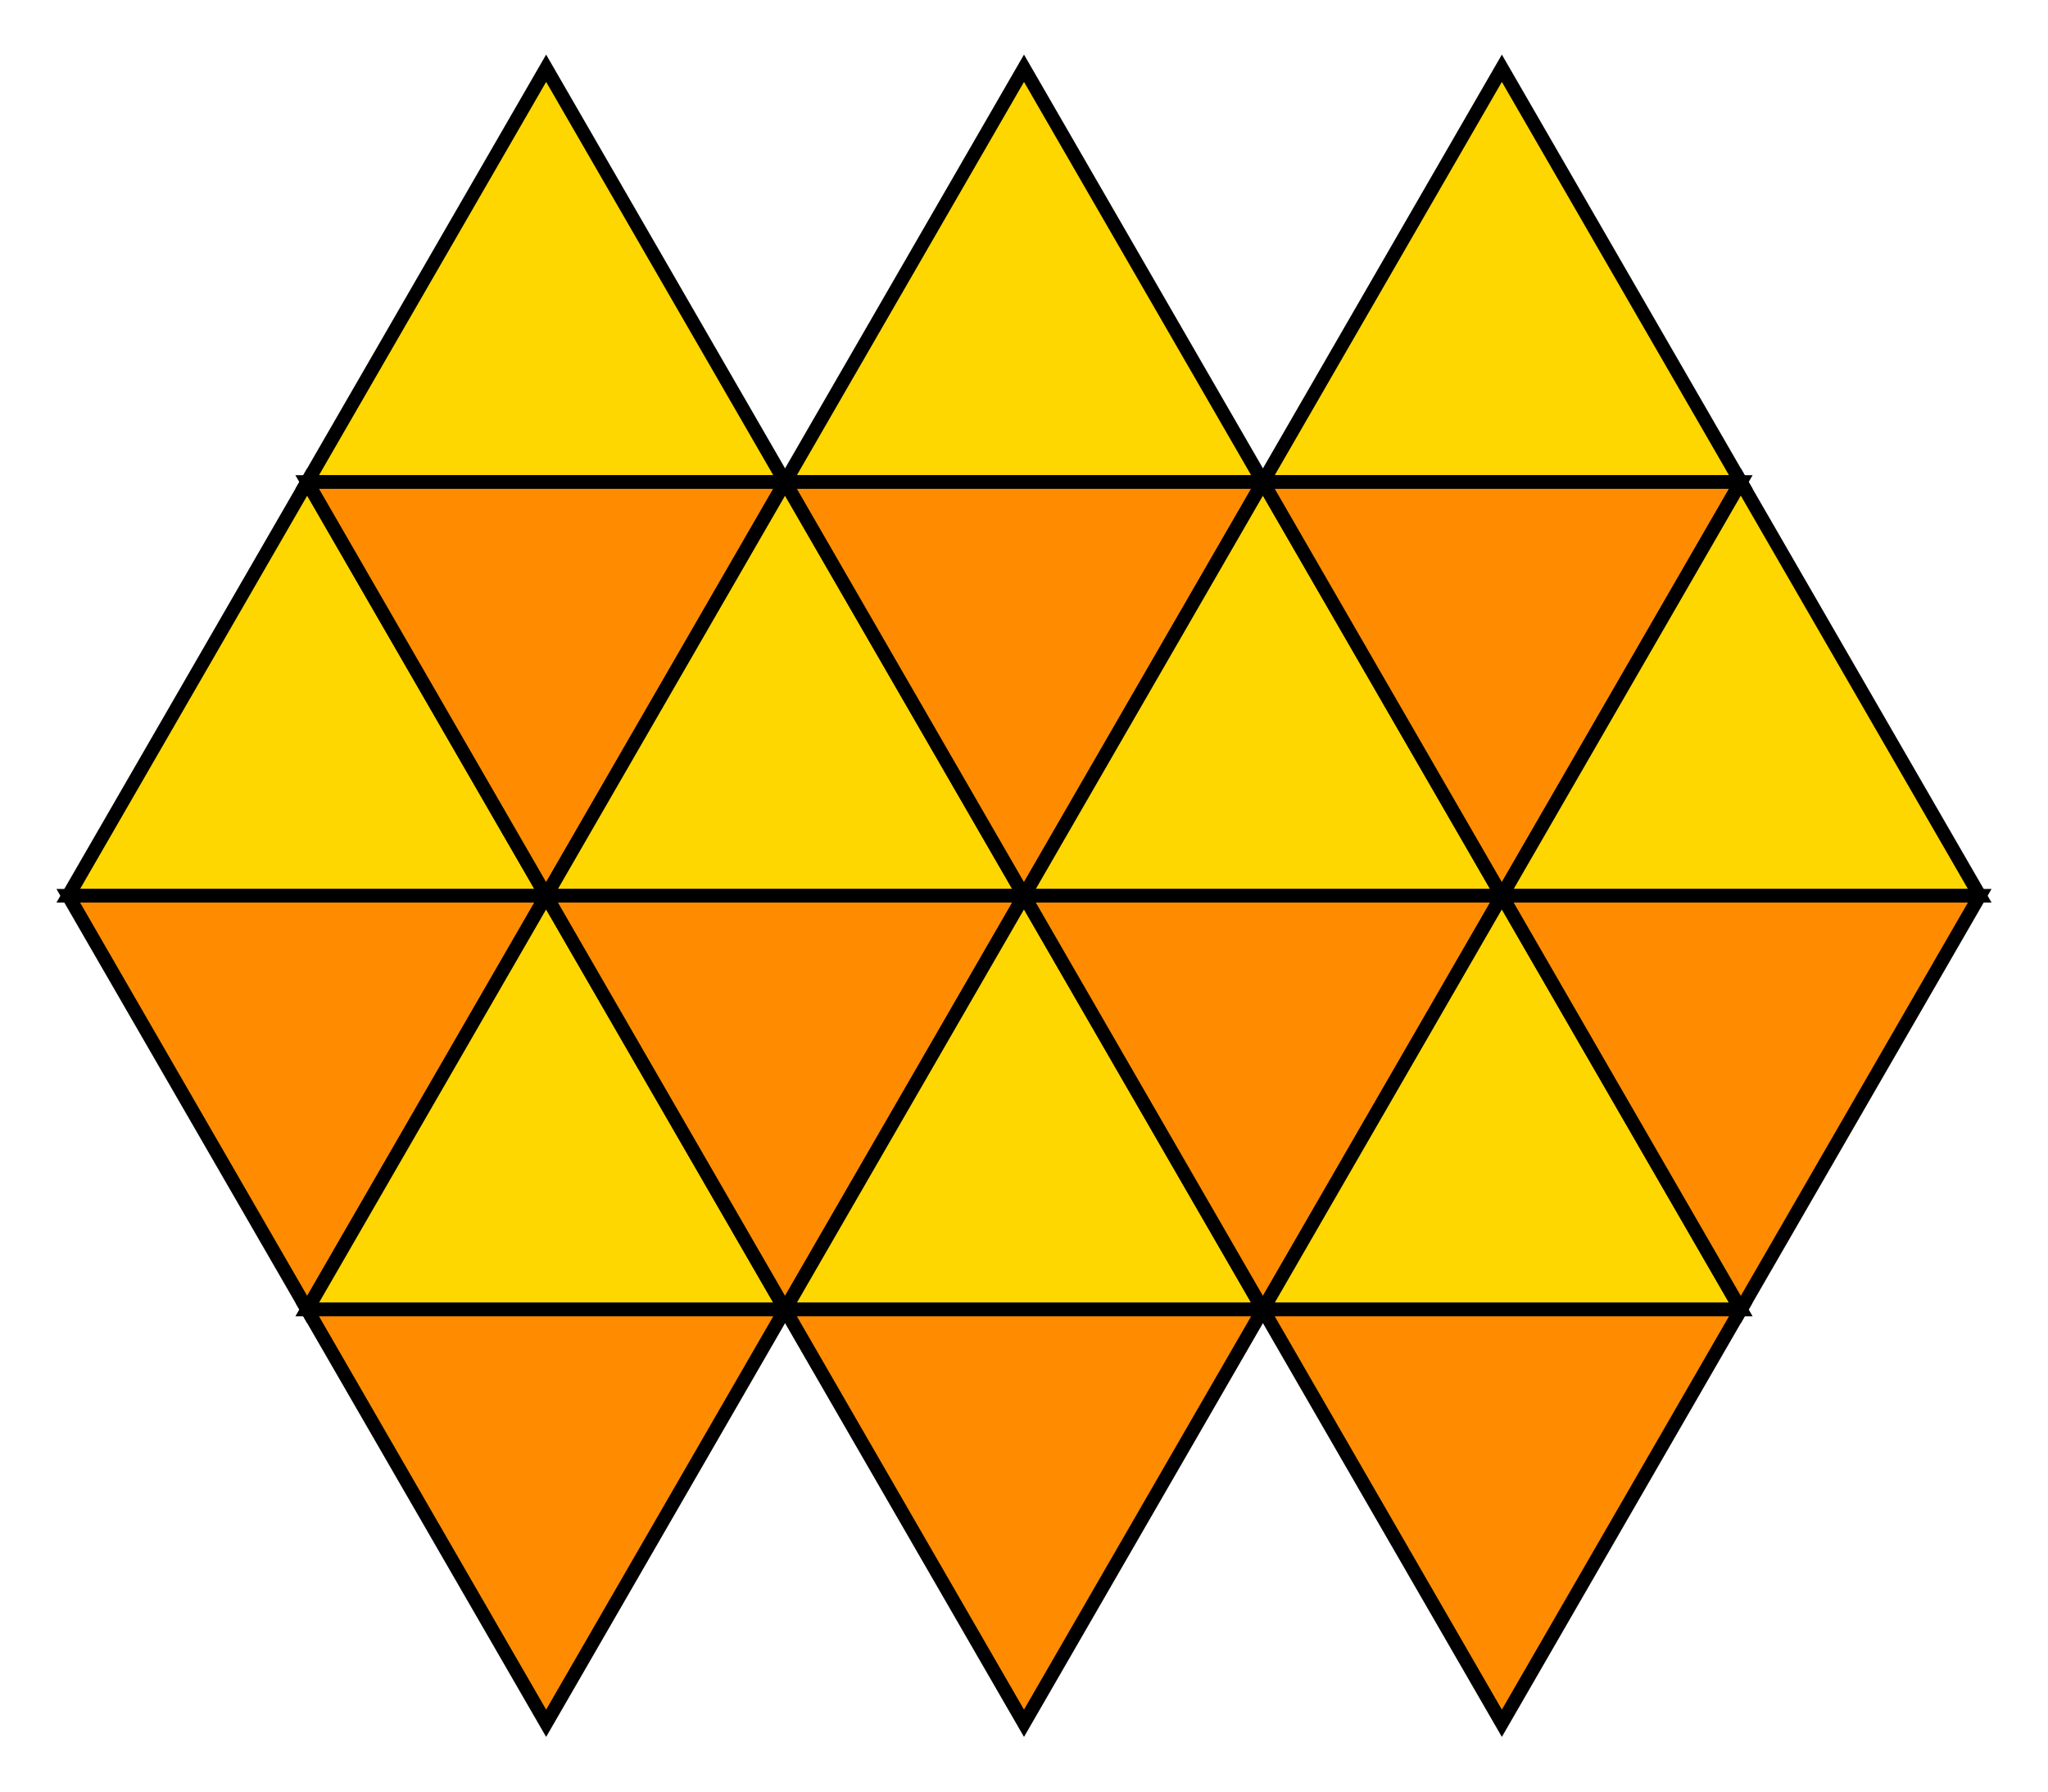
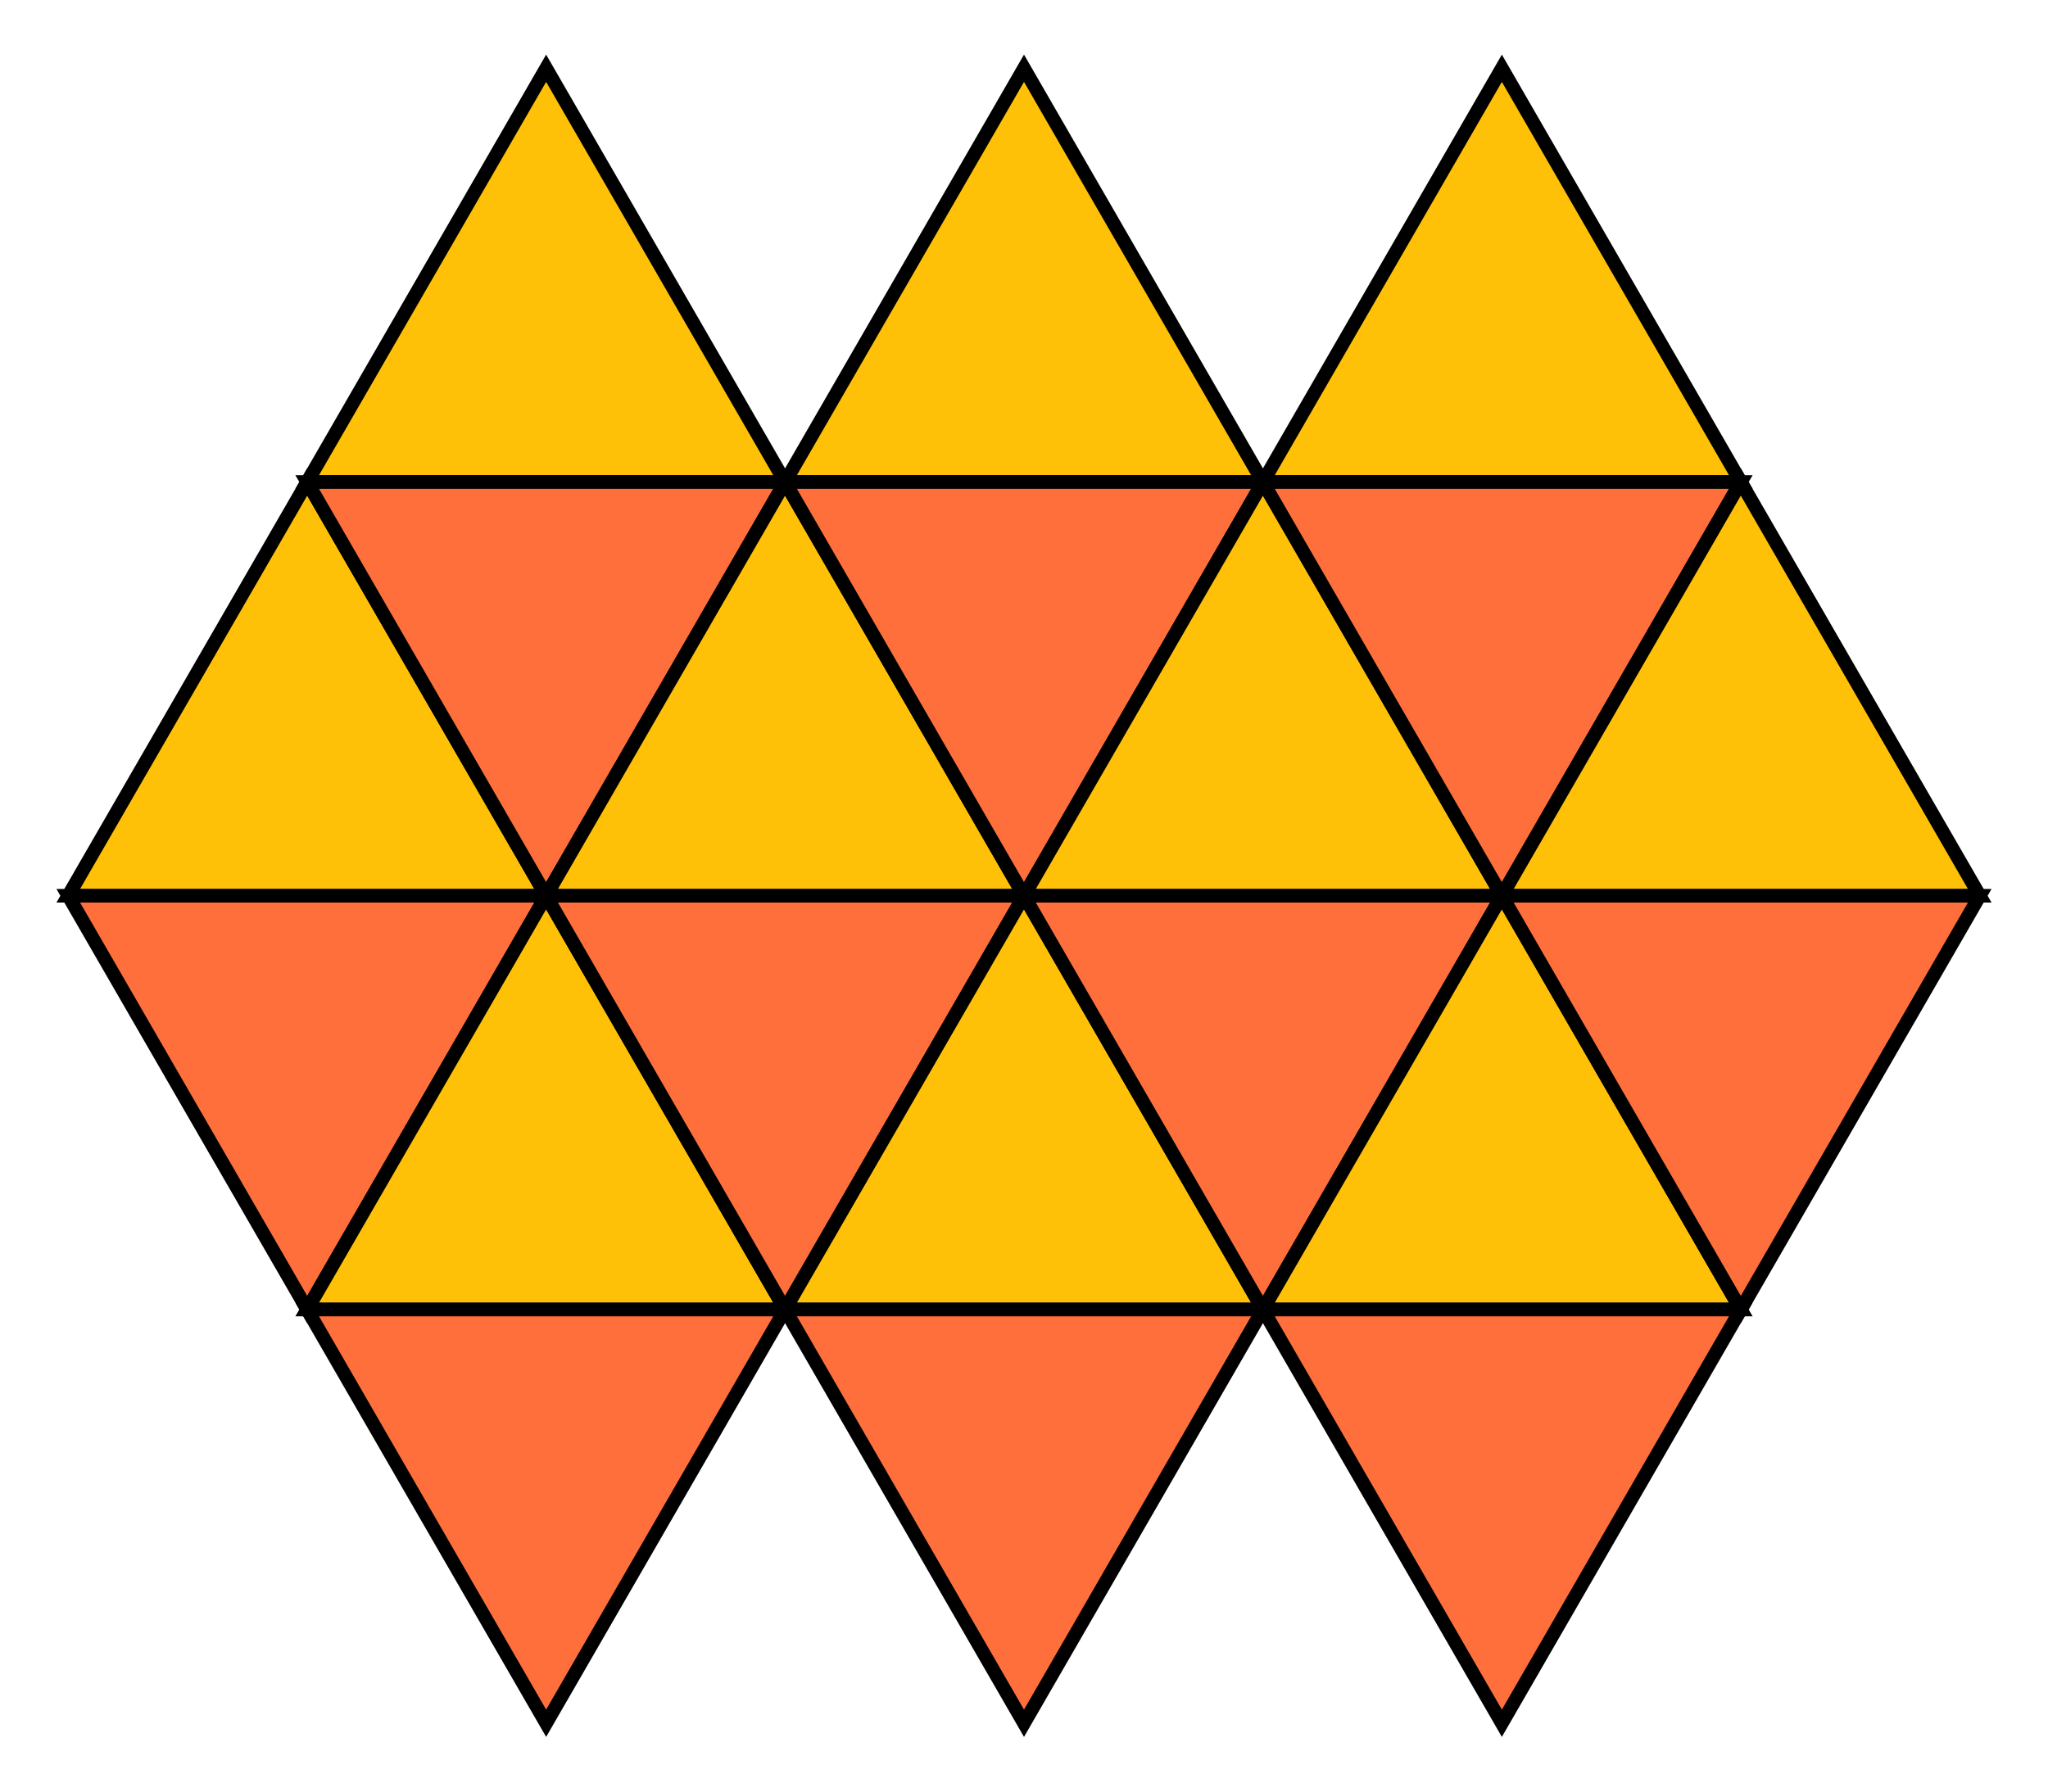
<svg xmlns="http://www.w3.org/2000/svg" width="150.0" height="131.244" viewBox="0 0 150.0 131.244">
-   <polygon points="22.5,35.311 40.0,65.622 5.0,65.622" stroke="black" stroke-linecap="round" stroke-width="1" fill="gold" />
-   <polygon points="5.0,65.622 40.0,65.622 22.5,95.933" stroke="black" stroke-linecap="round" stroke-width="1" fill="darkorange" />
-   <polygon points="40.0,5.0 57.5,35.311 22.5,35.311" stroke="black" stroke-linecap="round" stroke-width="1" fill="gold" />
-   <polygon points="22.5,35.311 57.5,35.311 40.0,65.622" stroke="black" stroke-linecap="round" stroke-width="1" fill="darkorange" />
-   <polygon points="40.0,65.622 57.5,95.933 22.5,95.933" stroke="black" stroke-linecap="round" stroke-width="1" fill="gold" />
-   <polygon points="22.5,95.933 57.5,95.933 40.0,126.244" stroke="black" stroke-linecap="round" stroke-width="1" fill="darkorange" />
-   <polygon points="57.5,35.311 75.0,65.622 40.0,65.622" stroke="black" stroke-linecap="round" stroke-width="1" fill="gold" />
-   <polygon points="40.0,65.622 75.0,65.622 57.5,95.933" stroke="black" stroke-linecap="round" stroke-width="1" fill="darkorange" />
-   <polygon points="75.0,5.0 92.5,35.311 57.5,35.311" stroke="black" stroke-linecap="round" stroke-width="1" fill="gold" />
-   <polygon points="57.5,35.311 92.5,35.311 75.0,65.622" stroke="black" stroke-linecap="round" stroke-width="1" fill="darkorange" />
-   <polygon points="75.0,65.622 92.5,95.933 57.5,95.933" stroke="black" stroke-linecap="round" stroke-width="1" fill="gold" />
-   <polygon points="57.5,95.933 92.5,95.933 75.0,126.244" stroke="black" stroke-linecap="round" stroke-width="1" fill="darkorange" />
-   <polygon points="92.5,35.311 110.0,65.622 75.0,65.622" stroke="black" stroke-linecap="round" stroke-width="1" fill="gold" />
-   <polygon points="75.0,65.622 110.0,65.622 92.5,95.933" stroke="black" stroke-linecap="round" stroke-width="1" fill="darkorange" />
-   <polygon points="110.0,5.0 127.5,35.311 92.5,35.311" stroke="black" stroke-linecap="round" stroke-width="1" fill="gold" />
-   <polygon points="92.5,35.311 127.5,35.311 110.0,65.622" stroke="black" stroke-linecap="round" stroke-width="1" fill="darkorange" />
-   <polygon points="110.0,65.622 127.5,95.933 92.5,95.933" stroke="black" stroke-linecap="round" stroke-width="1" fill="gold" />
-   <polygon points="92.5,95.933 127.5,95.933 110.0,126.244" stroke="black" stroke-linecap="round" stroke-width="1" fill="darkorange" />
-   <polygon points="127.5,35.311 145.0,65.622 110.0,65.622" stroke="black" stroke-linecap="round" stroke-width="1" fill="gold" />
-   <polygon points="110.0,65.622 145.0,65.622 127.5,95.933" stroke="black" stroke-linecap="round" stroke-width="1" fill="darkorange" />
+   <polygon points="22.5,35.311 40.0,65.622 5.0,65.622" stroke="black" stroke-linecap="round" stroke-width="1" fill="#FFC107" />
+   <polygon points="5.0,65.622 40.0,65.622 22.5,95.933" stroke="black" stroke-linecap="round" stroke-width="1" fill="#FF6F3C" />
+   <polygon points="40.0,5.0 57.5,35.311 22.5,35.311" stroke="black" stroke-linecap="round" stroke-width="1" fill="#FFC107" />
+   <polygon points="22.5,35.311 57.5,35.311 40.0,65.622" stroke="black" stroke-linecap="round" stroke-width="1" fill="#FF6F3C" />
+   <polygon points="40.0,65.622 57.5,95.933 22.5,95.933" stroke="black" stroke-linecap="round" stroke-width="1" fill="#FFC107" />
+   <polygon points="22.5,95.933 57.5,95.933 40.0,126.244" stroke="black" stroke-linecap="round" stroke-width="1" fill="#FF6F3C" />
+   <polygon points="57.5,35.311 75.0,65.622 40.0,65.622" stroke="black" stroke-linecap="round" stroke-width="1" fill="#FFC107" />
+   <polygon points="40.0,65.622 75.0,65.622 57.5,95.933" stroke="black" stroke-linecap="round" stroke-width="1" fill="#FF6F3C" />
+   <polygon points="75.0,5.0 92.5,35.311 57.5,35.311" stroke="black" stroke-linecap="round" stroke-width="1" fill="#FFC107" />
+   <polygon points="57.5,35.311 92.5,35.311 75.0,65.622" stroke="black" stroke-linecap="round" stroke-width="1" fill="#FF6F3C" />
+   <polygon points="75.0,65.622 92.5,95.933 57.5,95.933" stroke="black" stroke-linecap="round" stroke-width="1" fill="#FFC107" />
+   <polygon points="57.5,95.933 92.5,95.933 75.0,126.244" stroke="black" stroke-linecap="round" stroke-width="1" fill="#FF6F3C" />
+   <polygon points="92.5,35.311 110.0,65.622 75.0,65.622" stroke="black" stroke-linecap="round" stroke-width="1" fill="#FFC107" />
+   <polygon points="75.0,65.622 110.0,65.622 92.5,95.933" stroke="black" stroke-linecap="round" stroke-width="1" fill="#FF6F3C" />
+   <polygon points="110.0,5.0 127.5,35.311 92.5,35.311" stroke="black" stroke-linecap="round" stroke-width="1" fill="#FFC107" />
+   <polygon points="92.5,35.311 127.5,35.311 110.0,65.622" stroke="black" stroke-linecap="round" stroke-width="1" fill="#FF6F3C" />
+   <polygon points="110.0,65.622 127.5,95.933 92.5,95.933" stroke="black" stroke-linecap="round" stroke-width="1" fill="#FFC107" />
+   <polygon points="92.5,95.933 127.5,95.933 110.0,126.244" stroke="black" stroke-linecap="round" stroke-width="1" fill="#FF6F3C" />
+   <polygon points="127.5,35.311 145.0,65.622 110.0,65.622" stroke="black" stroke-linecap="round" stroke-width="1" fill="#FFC107" />
+   <polygon points="110.0,65.622 145.0,65.622 127.5,95.933" stroke="black" stroke-linecap="round" stroke-width="1" fill="#FF6F3C" />
</svg>
